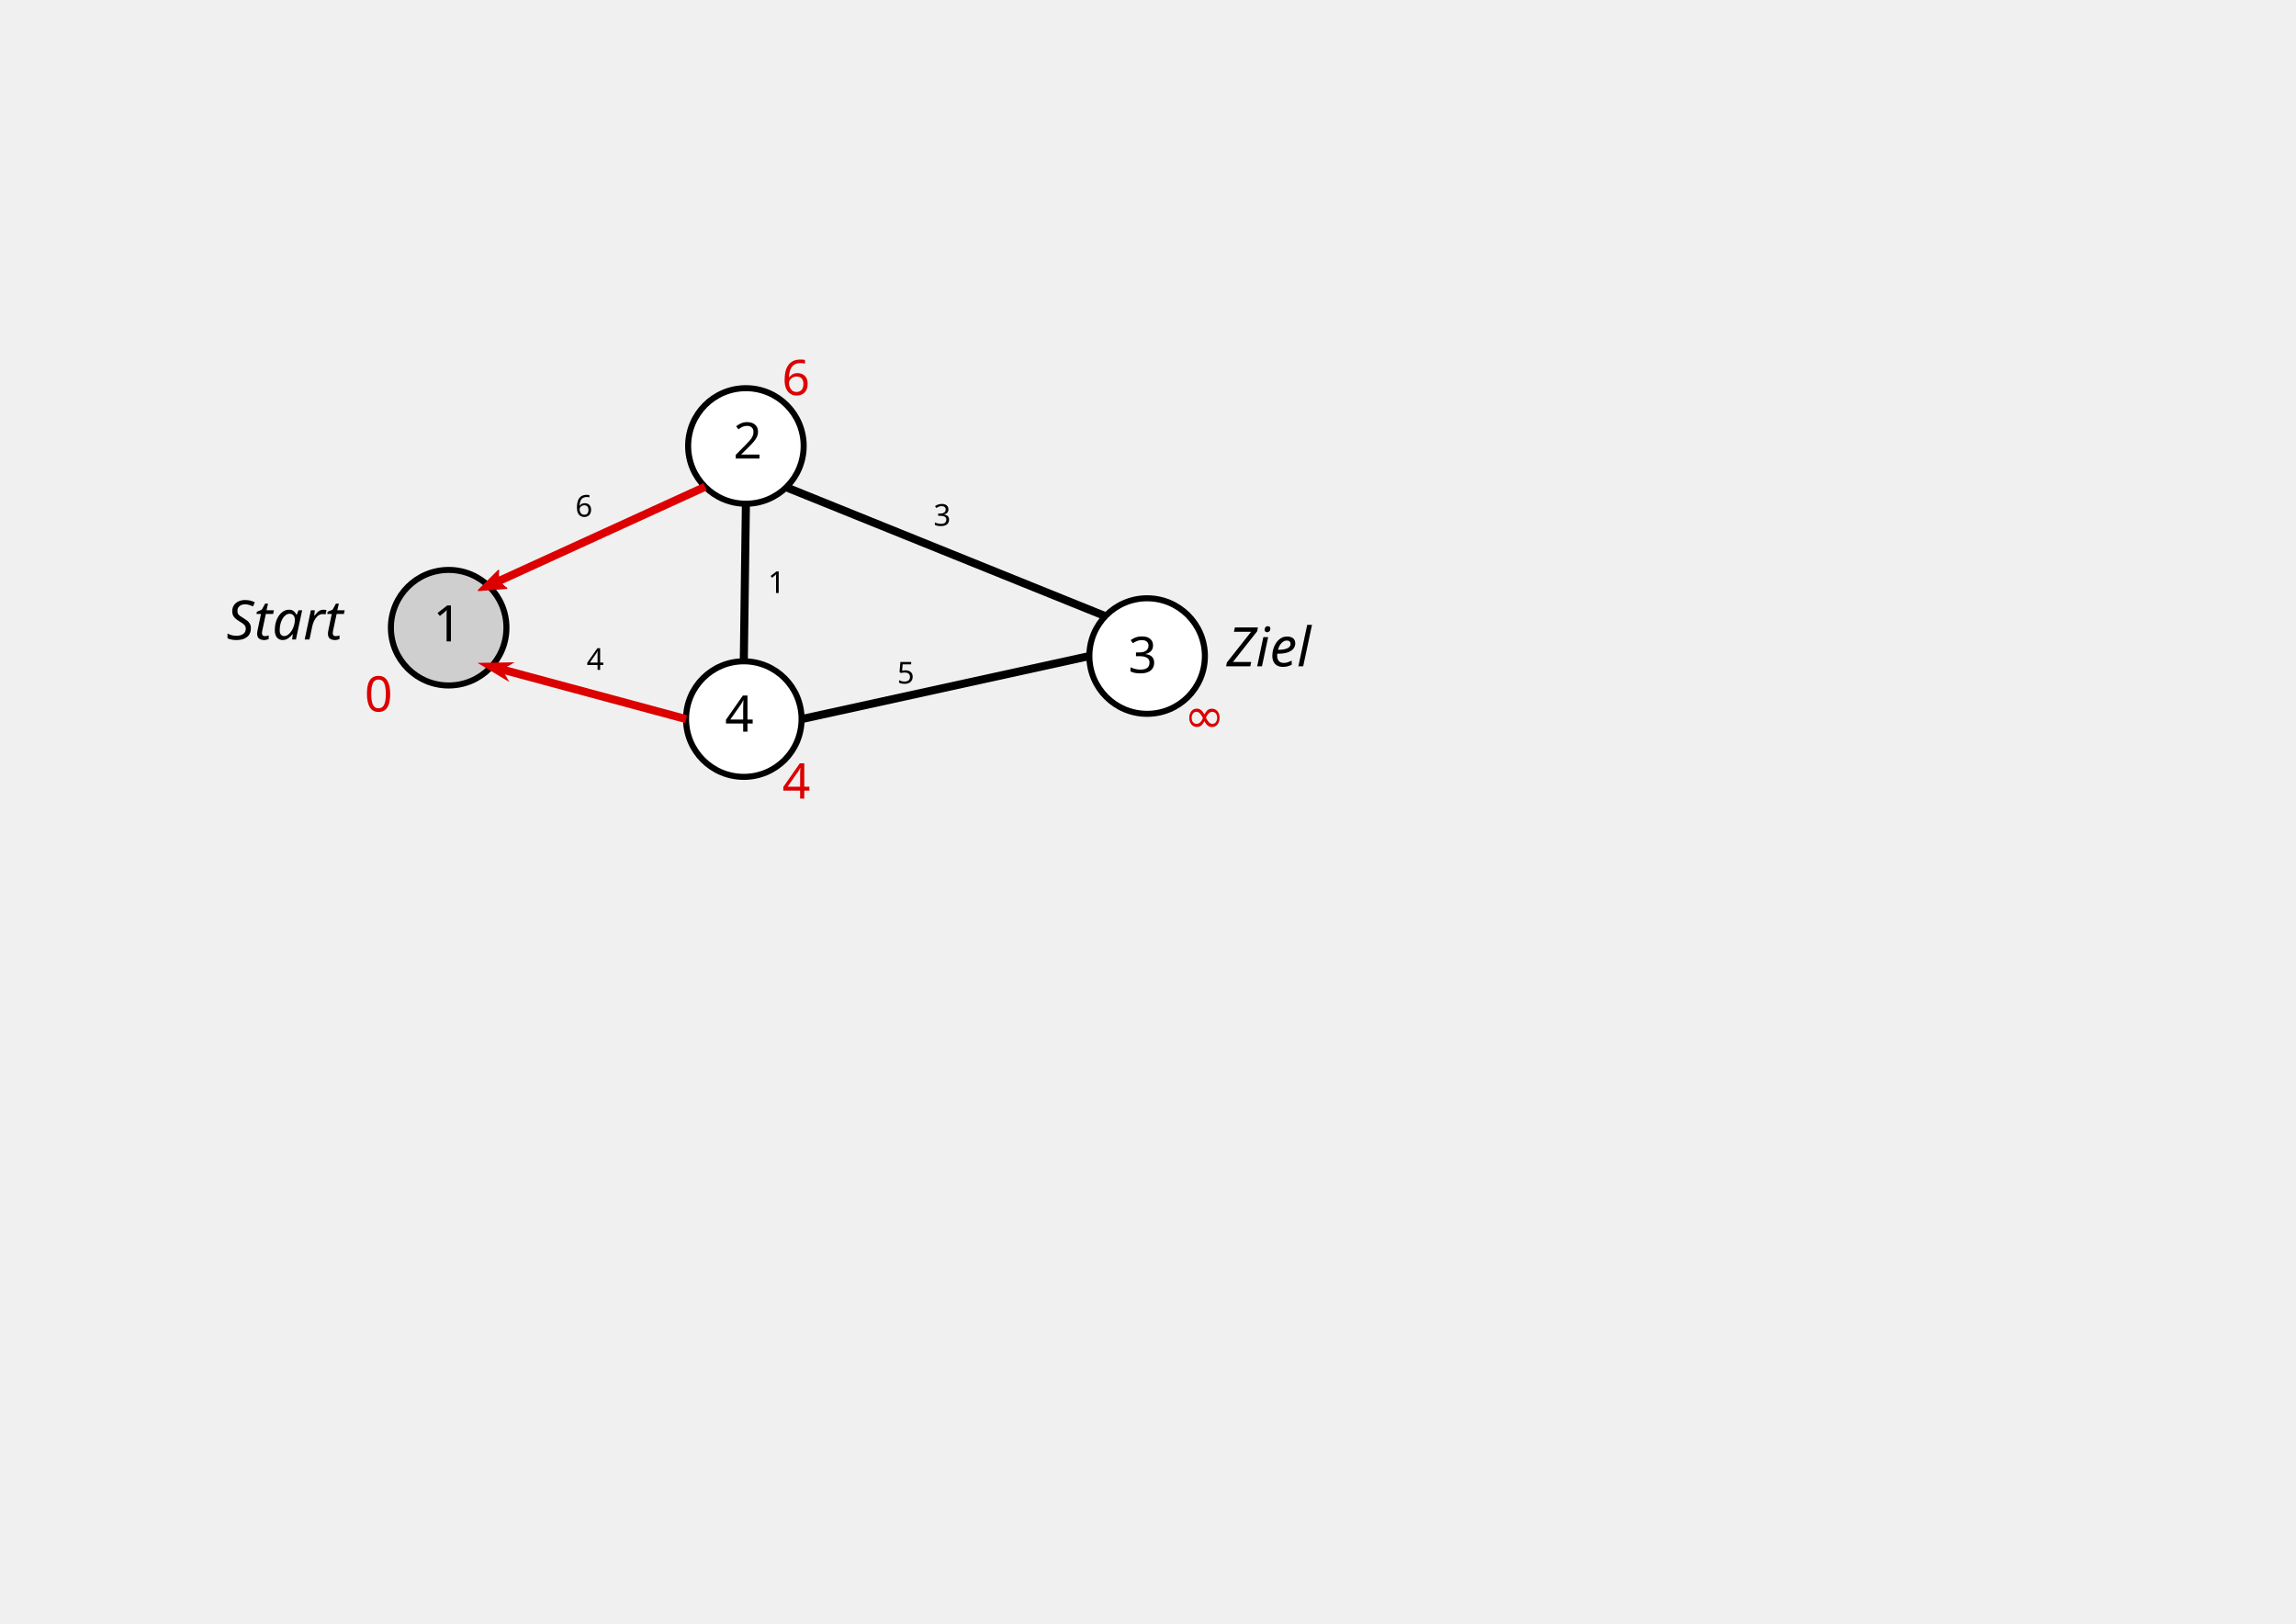
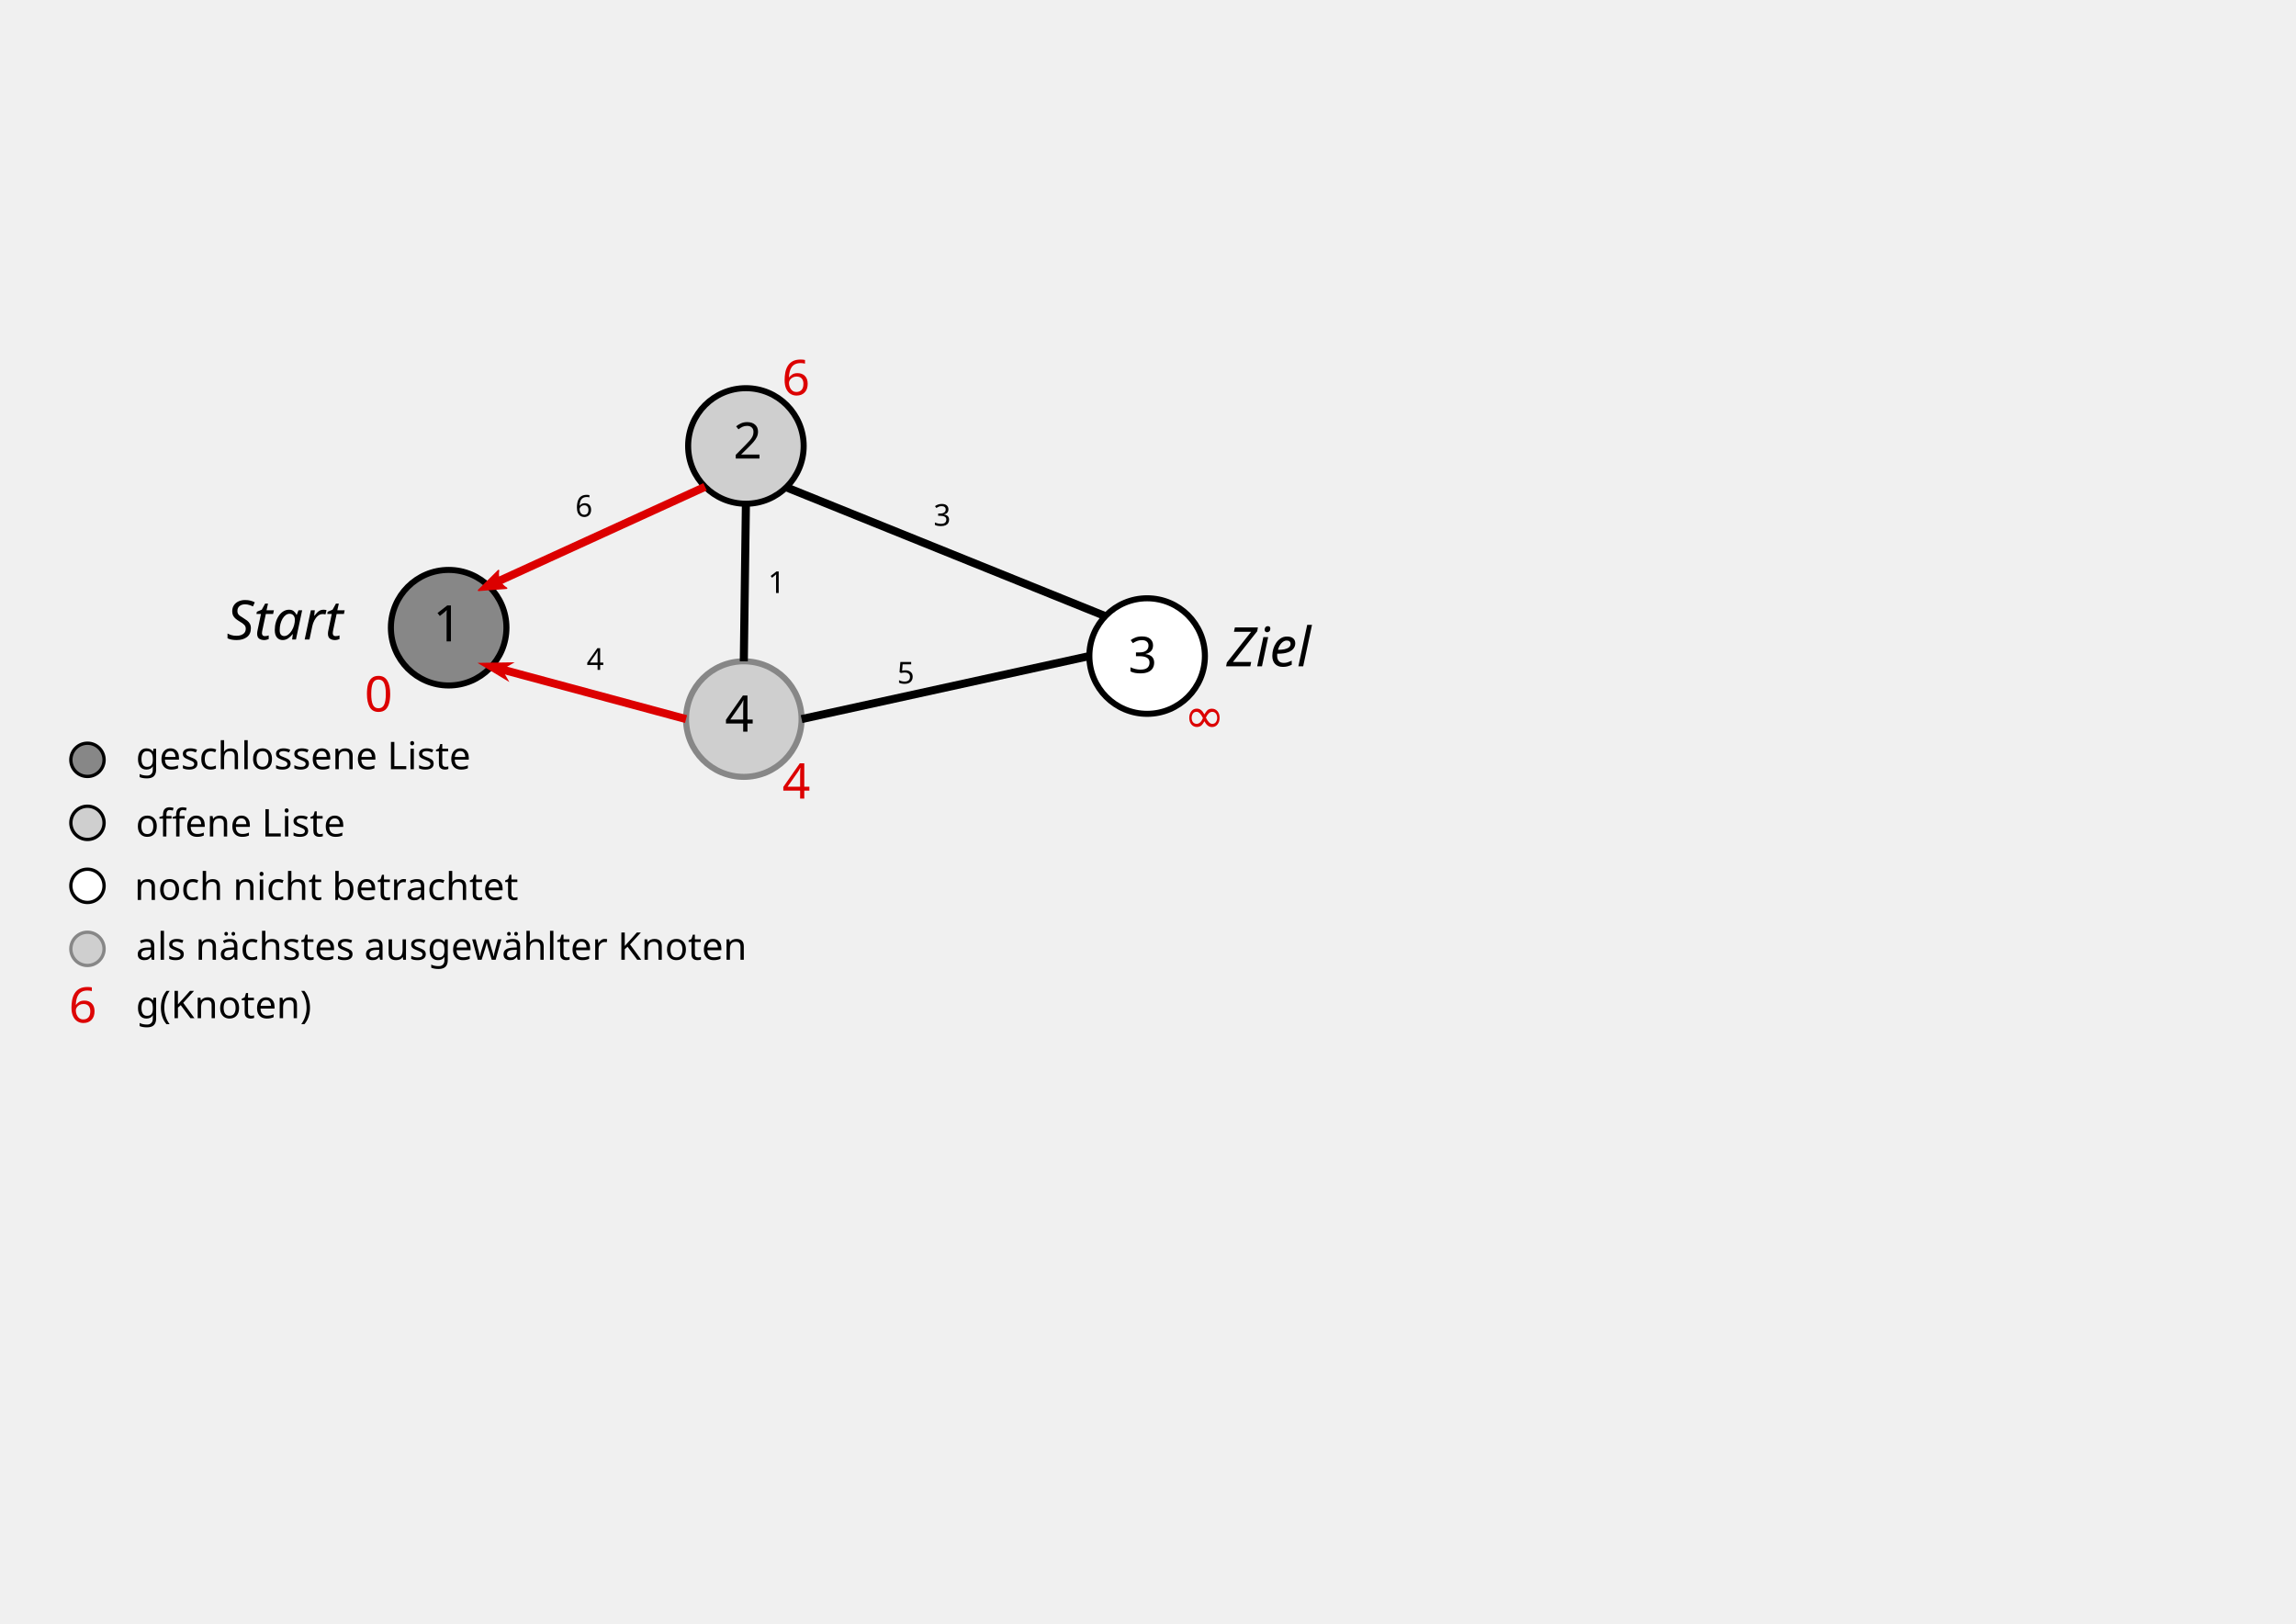
<svg xmlns="http://www.w3.org/2000/svg" width="297mm" height="210mm" viewBox="0 0 1052.362 744.094" id="svg2" version="1.1">
  <defs id="defs4">
    <marker orient="auto" refY="0.0" refX="0.0" id="marker5727" style="overflow:visible">
      <path id="path5729" style="fill-rule:evenodd;stroke-width:0.625;stroke-linejoin:round;stroke:#dc0000;stroke-opacity:1;fill:#dc0000;fill-opacity:1" d="M 8.719,4.034 L -2.207,0.016 L 8.719,-4.002 C 6.973,-1.63 6.983,1.616 8.719,4.034 z " transform="scale(0.3) translate(-2.3,0)" />
    </marker>
    <marker orient="auto" refY="0.0" refX="0.0" id="marker5693" style="overflow:visible;">
      <path id="path5695" d="M 0.0,0.0 L 5.0,-5.0 L -12.5,0.0 L 5.0,5.0 L 0.0,0.0 z " style="fill-rule:evenodd;stroke:#dc0000;stroke-width:1pt;stroke-opacity:1;fill:#dc0000;fill-opacity:1" transform="scale(0.2) rotate(180) translate(6,0)" />
    </marker>
    <marker orient="auto" refY="0.0" refX="0.0" id="Arrow1Send" style="overflow:visible;">
      <path id="path5406" d="M 0.0,0.0 L 5.0,-5.0 L -12.5,0.0 L 5.0,5.0 L 0.0,0.0 z " style="fill-rule:evenodd;stroke:#dc0000;stroke-width:1pt;stroke-opacity:1;fill:#dc0000;fill-opacity:1" transform="scale(0.2) rotate(180) translate(6,0)" />
    </marker>
    <marker orient="auto" refY="0.0" refX="0.0" id="Arrow2Sstart" style="overflow:visible">
      <path id="path5421" style="fill-rule:evenodd;stroke-width:0.625;stroke-linejoin:round;stroke:#dc0000;stroke-opacity:1;fill:#dc0000;fill-opacity:1" d="M 8.719,4.034 L -2.207,0.016 L 8.719,-4.002 C 6.973,-1.63 6.983,1.616 8.719,4.034 z " transform="scale(0.3) translate(-2.3,0)" />
    </marker>
  </defs>
  <g id="layer1" transform="translate(0,-308.2677)">
-     <circle style="opacity:1;fill:#cfcfcf;fill-opacity:1;stroke:#000000;stroke-width:2.769;stroke-linecap:round;stroke-linejoin:miter;stroke-miterlimit:4;stroke-dasharray:none;stroke-dashoffset:0;stroke-opacity:1" id="path4140" cx="205.645" cy="595.92" r="26.478" />
-     <circle style="opacity:1;fill:#ffffff;fill-opacity:1;stroke:#000000;stroke-width:2.769;stroke-linecap:round;stroke-linejoin:miter;stroke-miterlimit:4;stroke-dasharray:none;stroke-dashoffset:0;stroke-opacity:1" id="path4140-1" cx="341.884" cy="512.636" r="26.478" />
+     <circle style="opacity:1;fill:#878787;fill-opacity:1;stroke:#000000;stroke-width:2.769;stroke-linecap:round;stroke-linejoin:miter;stroke-miterlimit:4;stroke-dasharray:none;stroke-dashoffset:0;stroke-opacity:1" id="path4140" cx="205.645" cy="595.92" r="26.478" />
+     <circle style="opacity:1;fill:#cfcfcf;fill-opacity:1;stroke:#000000;stroke-width:2.769;stroke-linecap:round;stroke-linejoin:miter;stroke-miterlimit:4;stroke-dasharray:none;stroke-dashoffset:0;stroke-opacity:1" id="path4140-1" cx="341.884" cy="512.636" r="26.478" />
    <circle style="opacity:1;fill:#ffffff;fill-opacity:1;stroke:#000000;stroke-width:2.769;stroke-linecap:round;stroke-linejoin:miter;stroke-miterlimit:4;stroke-dasharray:none;stroke-dashoffset:0;stroke-opacity:1" id="path4140-8" cx="525.784" cy="608.918" r="26.478" />
-     <circle style="opacity:1;fill:#ffffff;fill-opacity:1;stroke:#000000;stroke-width:2.769;stroke-linecap:round;stroke-linejoin:miter;stroke-miterlimit:4;stroke-dasharray:none;stroke-dashoffset:0;stroke-opacity:1" id="path4140-86" cx="340.922" cy="637.803" r="26.478" />
+     <circle style="opacity:1;fill:#cfcfcf;fill-opacity:1;stroke:#878787;stroke-width:2.769;stroke-linecap:round;stroke-linejoin:miter;stroke-miterlimit:4;stroke-dasharray:none;stroke-dashoffset:0;stroke-opacity:1" id="path4140-86" cx="340.922" cy="637.803" r="26.478" />
    <path style="fill:none;fill-rule:evenodd;stroke:#dc0000;stroke-width:3.693;stroke-linecap:butt;stroke-linejoin:miter;stroke-miterlimit:4;stroke-dasharray:none;stroke-opacity:1;marker-start:url(#marker5727)" d="m 223.868,576.712 99.294,-45.353" id="path4183" />
    <path style="fill:none;fill-rule:evenodd;stroke:#000000;stroke-width:3.693;stroke-linecap:butt;stroke-linejoin:miter;stroke-miterlimit:4;stroke-dasharray:none;stroke-opacity:1" d="m 360.38,531.583 146.251,59.053" id="path4185" />
    <path style="fill:none;fill-rule:evenodd;stroke:#000000;stroke-width:3.693;stroke-linecap:butt;stroke-linejoin:miter;stroke-miterlimit:4;stroke-dasharray:none;stroke-opacity:1" d="m 499.306,608.918 -131.907,28.885" id="path4187" />
    <path style="fill:none;fill-rule:evenodd;stroke:#000000;stroke-width:3.693;stroke-linecap:butt;stroke-linejoin:miter;stroke-miterlimit:4;stroke-dasharray:none;stroke-opacity:1" d="m 341.884,539.114 -0.963,72.212" id="path4189" />
    <path style="fill:none;fill-rule:evenodd;stroke:#dc0000;stroke-width:3.693;stroke-linecap:butt;stroke-linejoin:miter;stroke-miterlimit:4;stroke-dasharray:none;stroke-opacity:1;marker-end:url(#Arrow1Send)" d="M 314.444,637.803 225.217,613.753" id="path4191" />
    <text xml:space="preserve" style="font-style:normal;font-weight:normal;font-size:23.079px;line-height:125%;font-family:sans-serif;letter-spacing:0px;word-spacing:0px;baseline-shift:baseline;fill:#000000;fill-opacity:1;stroke:none;stroke-width:1px;stroke-linecap:butt;stroke-linejoin:miter;stroke-opacity:1" x="198.492" y="602.207" id="text4218">
      <tspan id="tspan4220" x="198.492" y="602.207">1</tspan>
    </text>
    <text xml:space="preserve" style="font-style:normal;font-weight:normal;font-size:23.079px;line-height:125%;font-family:sans-serif;letter-spacing:0px;word-spacing:0px;fill:#000000;fill-opacity:1;stroke:none;stroke-width:1px;stroke-linecap:butt;stroke-linejoin:miter;stroke-opacity:1" x="336.107" y="518.413" id="text4222">
      <tspan id="tspan4224" x="336.107" y="518.413">2</tspan>
    </text>
    <text xml:space="preserve" style="font-style:normal;font-weight:normal;font-size:23.079px;line-height:125%;font-family:sans-serif;letter-spacing:0px;word-spacing:0px;fill:#000000;fill-opacity:1;stroke:none;stroke-width:1px;stroke-linecap:butt;stroke-linejoin:miter;stroke-opacity:1" x="517.118" y="616.621" id="text4226">
      <tspan id="tspan4228" x="517.118" y="616.621">3</tspan>
    </text>
    <text xml:space="preserve" style="font-style:normal;font-weight:normal;font-size:23.079px;line-height:125%;font-family:sans-serif;letter-spacing:0px;word-spacing:0px;fill:#000000;fill-opacity:1;stroke:none;stroke-width:1px;stroke-linecap:butt;stroke-linejoin:miter;stroke-opacity:1" x="332.256" y="643.58" id="text4230">
      <tspan id="tspan4232" x="332.256" y="643.58">4</tspan>
    </text>
    <text xml:space="preserve" style="font-style:normal;font-weight:normal;font-size:13.847px;line-height:125%;font-family:sans-serif;letter-spacing:0px;word-spacing:0px;fill:#000000;fill-opacity:1;stroke:none;stroke-width:1px;stroke-linecap:butt;stroke-linejoin:miter;stroke-opacity:1" id="text4242" y="545.054" x="263.658">
      <tspan id="tspan4244" x="263.658" y="545.054">6</tspan>
    </text>
    <text xml:space="preserve" style="font-style:normal;font-weight:normal;font-size:13.847px;line-height:125%;font-family:sans-serif;letter-spacing:0px;word-spacing:0px;fill:#000000;fill-opacity:1;stroke:none;stroke-width:1px;stroke-linecap:butt;stroke-linejoin:miter;stroke-opacity:1" x="268.868" y="615.261" id="text4246">
      <tspan id="tspan4248" x="268.868" y="615.261">4</tspan>
    </text>
    <text xml:space="preserve" style="font-style:normal;font-weight:normal;font-size:13.847px;line-height:125%;font-family:sans-serif;letter-spacing:0px;word-spacing:0px;fill:#000000;fill-opacity:1;stroke:none;stroke-width:1px;stroke-linecap:butt;stroke-linejoin:miter;stroke-opacity:1" x="351.989" y="580.033" id="text4250">
      <tspan id="tspan4252" x="351.989" y="580.033">1</tspan>
    </text>
    <text xml:space="preserve" style="font-style:normal;font-weight:normal;font-size:13.847px;line-height:125%;font-family:sans-serif;letter-spacing:0px;word-spacing:0px;fill:#000000;fill-opacity:1;stroke:none;stroke-width:1px;stroke-linecap:butt;stroke-linejoin:miter;stroke-opacity:1" x="427.882" y="549.223" id="text4254">
      <tspan id="tspan4256" x="427.882" y="549.223">3</tspan>
    </text>
    <text xml:space="preserve" style="font-style:normal;font-weight:normal;font-size:13.847px;line-height:125%;font-family:sans-serif;letter-spacing:0px;word-spacing:0px;fill:#000000;fill-opacity:1;stroke:none;stroke-width:1px;stroke-linecap:butt;stroke-linejoin:miter;stroke-opacity:1" x="411.197" y="621.514" id="text4258">
      <tspan id="tspan4260" x="411.197" y="621.514">5</tspan>
    </text>
    <flowRoot xml:space="preserve" id="flowRoot5117" style="fill:black;stroke:none;stroke-opacity:1;stroke-width:1px;stroke-linejoin:miter;stroke-linecap:butt;fill-opacity:1;font-family:sans-serif;font-style:normal;font-weight:normal;font-size:15px;line-height:125%;letter-spacing:0px;word-spacing:0px">
      <flowRegion id="flowRegion5119">
        <rect id="rect5121" width="657.812" height="411.501" x="101.769" y="78.908" />
      </flowRegion>
      <flowPara id="flowPara5123" />
    </flowRoot>
    <text xml:space="preserve" style="font-style:italic;font-variant:normal;font-weight:normal;font-stretch:normal;font-size:25px;line-height:125%;font-family:sans-serif;-inkscape-font-specification:'sans-serif Italic';letter-spacing:0px;word-spacing:0px;fill:#000000;fill-opacity:1;stroke:none;stroke-width:1px;stroke-linecap:butt;stroke-linejoin:miter;stroke-opacity:1" x="103.816" y="601.339" id="text5152">
      <tspan id="tspan5154" x="103.816" y="601.339">Start</tspan>
    </text>
    <text xml:space="preserve" style="font-style:italic;font-variant:normal;font-weight:normal;font-stretch:normal;font-size:25px;line-height:125%;font-family:sans-serif;-inkscape-font-specification:'sans-serif Italic';letter-spacing:0px;word-spacing:0px;fill:#000000;fill-opacity:1;stroke:none;stroke-width:1px;stroke-linecap:butt;stroke-linejoin:miter;stroke-opacity:1" x="562.232" y="613.629" id="text5156">
      <tspan id="tspan5158" x="562.232" y="613.629">Ziel</tspan>
    </text>
    <text xml:space="preserve" style="font-style:normal;font-weight:normal;font-size:22.5px;line-height:125%;font-family:sans-serif;letter-spacing:0px;word-spacing:0px;fill:#dc0000;fill-opacity:1;stroke:none;stroke-width:1px;stroke-linecap:butt;stroke-linejoin:miter;stroke-opacity:1" x="358.389" y="489.33" id="text5160">
      <tspan id="tspan5162" x="358.389" y="489.33">6</tspan>
    </text>
    <text xml:space="preserve" style="font-style:normal;font-weight:normal;font-size:22.5px;line-height:125%;font-family:sans-serif;letter-spacing:0px;word-spacing:0px;fill:#dc0000;fill-opacity:1;stroke:none;stroke-width:1px;stroke-linecap:butt;stroke-linejoin:miter;stroke-opacity:1" x="358.56" y="674.223" id="text5164">
      <tspan id="tspan5166" x="358.56" y="674.223">4</tspan>
    </text>
    <text xml:space="preserve" style="font-style:normal;font-weight:normal;font-size:22.5px;line-height:125%;font-family:sans-serif;letter-spacing:0px;word-spacing:0px;fill:#dc0000;fill-opacity:1;stroke:none;stroke-width:1px;stroke-linecap:butt;stroke-linejoin:miter;stroke-opacity:1" x="542.669" y="615.838" id="text5168">
      <tspan id="tspan5170" x="542.669" y="615.838" />
      <tspan x="542.669" y="643.963" id="tspan5172">∞</tspan>
    </text>
    <text xml:space="preserve" style="font-style:normal;font-weight:normal;font-size:22.5px;line-height:125%;font-family:sans-serif;letter-spacing:0px;word-spacing:0px;fill:#dc0000;fill-opacity:1;stroke:none;stroke-width:1px;stroke-linecap:butt;stroke-linejoin:miter;stroke-opacity:1" x="167.078" y="634.313" id="text5164-2">
      <tspan id="tspan5166-7" x="167.078" y="634.313">0</tspan>
    </text>
+     <circle style="opacity:1;fill:#878787;fill-opacity:1;stroke:#000000;stroke-width:1.52;stroke-linecap:round;stroke-linejoin:miter;stroke-miterlimit:4;stroke-dasharray:none;stroke-dashoffset:0;stroke-opacity:1" id="path4863" cx="40.09" cy="656.474" r="7.615" />
+     <circle style="opacity:1;fill:#cfcfcf;fill-opacity:1;stroke:#000000;stroke-width:1.52;stroke-linecap:round;stroke-linejoin:miter;stroke-miterlimit:4;stroke-dasharray:none;stroke-dashoffset:0;stroke-opacity:1" id="path4863-0" cx="40.09" cy="685.348" r="7.615" />
+     <circle style="opacity:1;fill:#ffffff;fill-opacity:1;stroke:#000000;stroke-width:1.52;stroke-linecap:round;stroke-linejoin:miter;stroke-miterlimit:4;stroke-dasharray:none;stroke-dashoffset:0;stroke-opacity:1" id="path4863-9" cx="40.09" cy="714.222" r="7.615" />
+     <circle style="opacity:1;fill:#cfcfcf;fill-opacity:1;stroke:#878787;stroke-width:1.52;stroke-linecap:round;stroke-linejoin:miter;stroke-miterlimit:4;stroke-dasharray:none;stroke-dashoffset:0;stroke-opacity:1" id="path4863-03" cx="40.09" cy="743.097" r="7.615" />
+     <text xml:space="preserve" style="font-style:normal;font-weight:normal;font-size:17.5px;line-height:125%;font-family:sans-serif;letter-spacing:0px;word-spacing:0px;fill:#000000;fill-opacity:1;stroke:none;stroke-width:1px;stroke-linecap:butt;stroke-linejoin:miter;stroke-opacity:1" x="62.283" y="660.769" id="text4913">
+       <tspan id="tspan4915" x="62.283" y="660.769">geschlossene Liste</tspan>
+     </text>
+     <text xml:space="preserve" style="font-style:normal;font-weight:normal;font-size:17.5px;line-height:125%;font-family:sans-serif;letter-spacing:0px;word-spacing:0px;fill:#000000;fill-opacity:1;stroke:none;stroke-width:1px;stroke-linecap:butt;stroke-linejoin:miter;stroke-opacity:1" x="62.223" y="691.599" id="text4917">
+       <tspan id="tspan4919" x="62.223" y="691.599">offene Liste</tspan>
+     </text>
+     <text xml:space="preserve" style="font-style:normal;font-weight:normal;font-size:17.5px;line-height:125%;font-family:sans-serif;letter-spacing:0px;word-spacing:0px;fill:#000000;fill-opacity:1;stroke:none;stroke-width:1px;stroke-linecap:butt;stroke-linejoin:miter;stroke-opacity:1" x="61.625" y="720.67" id="text4921">
+       <tspan id="tspan4923" x="61.625" y="720.67">noch nicht betrachtet</tspan>
+     </text>
+     <text xml:space="preserve" style="font-style:normal;font-weight:normal;font-size:17.5px;line-height:125%;font-family:sans-serif;letter-spacing:0px;word-spacing:0px;fill:#000000;fill-opacity:1;stroke:none;stroke-width:1px;stroke-linecap:butt;stroke-linejoin:miter;stroke-opacity:1" x="62.317" y="748.108" id="text4925">
+       <tspan id="tspan4927" x="62.317" y="748.108">als nächstes ausgewählter Knoten</tspan>
+     </text>
+     <text xml:space="preserve" style="font-style:normal;font-weight:normal;font-size:22.5px;line-height:125%;font-family:sans-serif;letter-spacing:0px;word-spacing:0px;fill:#dc0000;fill-opacity:0.98;stroke:none;stroke-width:1px;stroke-linecap:butt;stroke-linejoin:miter;stroke-opacity:1;" x="31.522" y="776.869" id="text4929">
+       <tspan id="tspan4931" x="31.522" y="776.869">6</tspan>
+     </text>
+     <text xml:space="preserve" style="font-style:normal;font-weight:normal;font-size:17.5px;line-height:125%;font-family:sans-serif;letter-spacing:0px;word-spacing:0px;fill:#000000;fill-opacity:1;stroke:none;stroke-width:1px;stroke-linecap:butt;stroke-linejoin:miter;stroke-opacity:1" x="62.283" y="774.869" id="text4933">
+       <tspan id="tspan4935" x="62.283" y="774.869">g(Knoten)</tspan>
+     </text>
  </g>
</svg>
